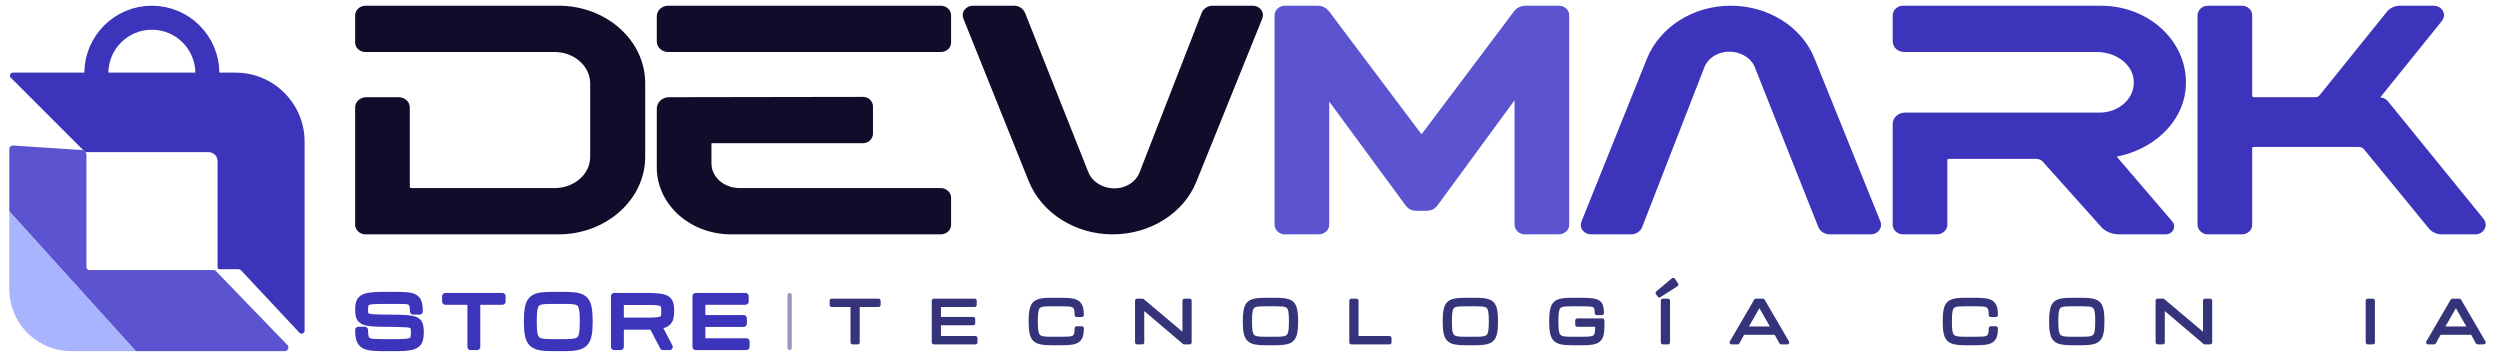
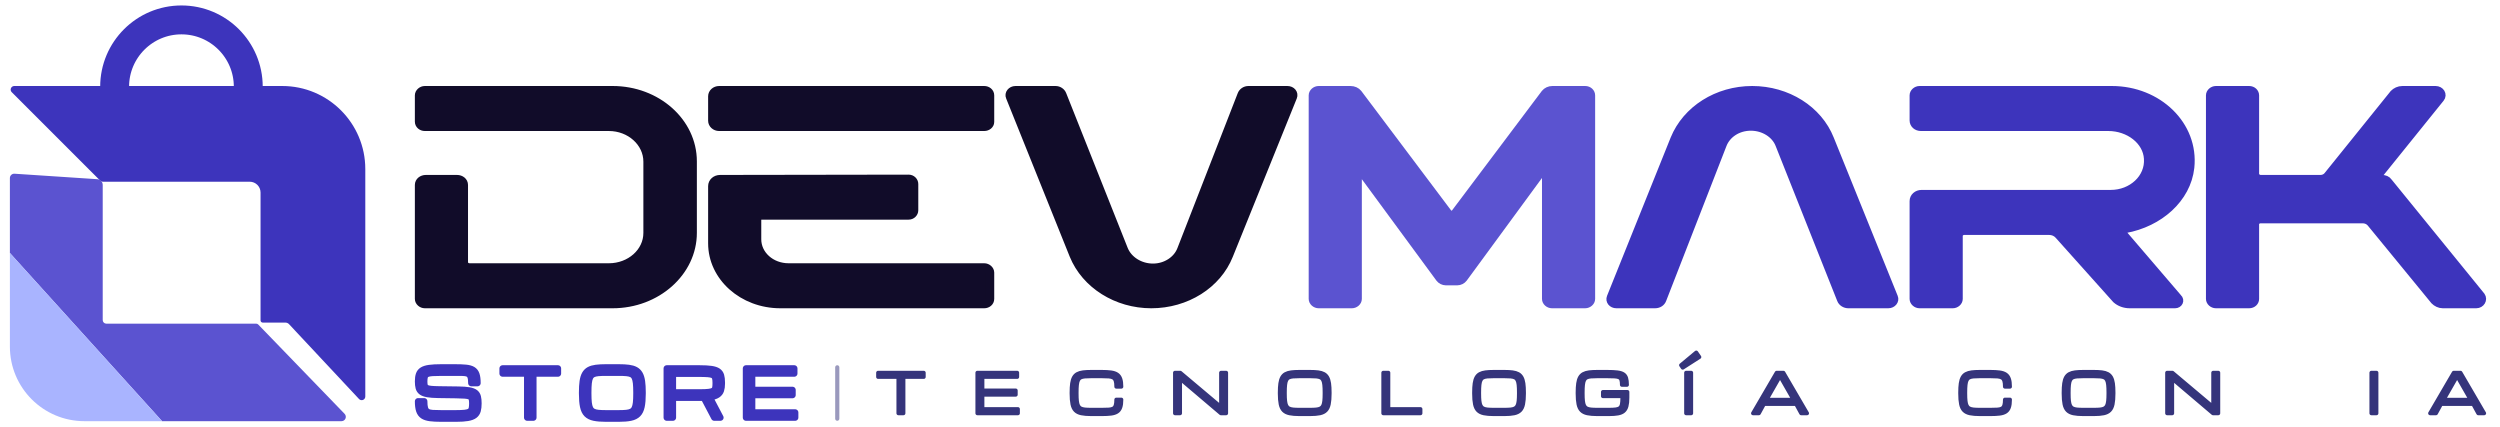
- <svg xmlns="http://www.w3.org/2000/svg" viewBox="-4 -4 1749.53 249" role="img" aria-label="DevmarkPE Store, tecnología con IA">
-   <g transform="scale(0.21) translate(-118 50)">
+ <svg xmlns="http://www.w3.org/2000/svg" viewBox="-4 -61.91 1799.64 306.91" role="img" aria-label="DevmarkPE Store, tecnología con IA">
+   <g transform="scale(0.26) translate(-118 -173)">
    <path d="M420 215V175A185 185 0 0 1 790 175V215" fill="none" stroke="#3D34BC" stroke-width="80" stroke-linecap="round" />
    <path d="M142.14 173L884 173A230 230 0 0 1 1114 403L1114 1032.84A10 10 0 0 1 1096.7 1039.67L902.93 832.44A14 14 0 0 0 892.7 828L830 828A6 6 0 0 1 824 822L824 468A30 30 0 0 0 794 438L387.97 438A12 12 0 0 1 379.49 434.49L135.07 190.07A10 10 0 0 1 142.14 173Z" fill="#3D34BC" />
    <path d="M142.79 415.85L372.06 431.01A16 16 0 0 1 387 446.98L387 821A10 10 0 0 0 397 831L811.9 831A8 8 0 0 1 817.66 833.44L1056.72 1080.66A12 12 0 0 1 1048.09 1101L551.4 1101L130 635.36L130 427.82A12 12 0 0 1 142.79 415.85Z" fill="#5B53D0" />
    <path d="M130 635.36L551.4 1101L336.49 1101A206.49 206.49 0 0 1 130 894.51L130 635.36Z" fill="#A9B4FF" />
  </g>
-   <path d="M386.906 3.0H251.715C249.498 3.0 247.528 4.76 247.528 6.74V25.66C247.528 27.86 249.498 29.4 251.715 29.4H384.197C399.465 29.4 412.023 40.62 412.023 54.48V105.74C412.023 119.6 399.465 130.6 384.197 130.6H283.973C281.757 130.6 279.787 129.06 279.787 126.86V71.2C279.787 68.78 277.571 67.02 274.862 67.02H252.453C249.745 67.02 247.528 68.78 247.528 71.2V153.26C247.528 155.24 249.498 157.0 251.715 157.0H386.906C418.672 157.0 444.528 133.9 444.528 105.74V54.26C444.528 25.88 418.672 3.0 386.906 3.0Z M654.4 130.6H513.545C500.986 130.6 490.89 121.58 490.89 110.36V96.28C490.89 94.52 492.368 93.2 494.338 93.2H599.979C602.195 93.2 603.919 91.44 603.919 89.46V70.54C603.919 68.56 602.195 66.8 599.979 66.8L464.295 67.02C461.094 67.02 458.631 69.22 458.631 72.08V113.22C458.631 137.42 480.548 157.0 507.635 157.0H654.4C656.616 157.0 658.586 155.46 658.586 153.26V134.34C658.586 132.36 656.616 130.6 654.4 130.6ZM654.4 3.0H463.556C460.848 3.0 458.631 4.98 458.631 7.4V25.0C458.631 27.42 460.848 29.4 463.556 29.4H654.4C656.616 29.4 658.586 27.86 658.586 25.88V6.74C658.586 4.54 656.616 3.0 654.4 3.0Z M844.582 3.0C842.366 3.0 840.396 4.32 839.657 6.3L796.317 117.62C793.362 125.54 784.989 130.82 775.878 130.82C766.521 130.82 758.148 125.54 754.947 117.84L710.622 6.3C709.883 4.32 707.913 3.0 705.697 3.0H676.886C673.931 3.0 671.961 5.64 672.946 7.84L718.748 121.8C727.367 142.92 749.776 157.0 774.647 157.0C799.764 157.0 822.173 142.92 830.546 121.8L876.594 7.84C877.579 5.42 875.609 3.0 872.654 3.0Z" fill="#110C29" stroke="#110C29" stroke-width="6" stroke-linejoin="round" />
-   <path d="M1063.329 3.0C1061.359 3.0 1059.389 3.88 1058.157 5.42L993.64 91.22C992.162 93.2 989.207 93.2 987.976 91.22L923.459 5.42C922.227 3.88 920.257 3.0 918.041 3.0H895.14C892.924 3.0 890.954 4.76 890.954 6.74V153.26C890.954 155.24 892.924 157.0 895.14 157.0H919.026C921.242 157.0 923.212 155.24 923.212 153.26V63.5C923.212 61.74 925.675 61.08 926.66 62.62L982.312 138.3C983.297 139.62 985.021 140.5 986.745 140.5H994.871C996.595 140.5 998.319 139.62 999.304 138.3L1055.449 61.74C1056.434 60.42 1058.896 61.08 1058.896 62.62V153.26C1058.896 155.24 1060.866 157.0 1063.082 157.0H1086.969C1089.185 157.0 1091.155 155.24 1091.155 153.26V6.74C1091.155 4.76 1089.431 3.0 1086.969 3.0Z" fill="#5B53D0" stroke="#5B53D0" stroke-width="6" stroke-linejoin="round" />
-   <path d="M1309.163 152.16 1263.114 38.2C1254.742 17.08 1232.333 3.0 1207.216 3.0C1182.098 3.0 1159.936 17.08 1151.317 38.2L1105.514 152.16C1104.529 154.58 1106.499 157.0 1109.454 157.0H1137.281C1139.743 157.0 1141.713 155.68 1142.452 153.7L1185.792 42.38C1188.747 34.46 1196.873 29.18 1206.231 29.18C1215.588 29.18 1223.961 34.46 1226.916 42.16L1271.241 153.7C1271.979 155.68 1274.196 157.0 1276.412 157.0H1305.223C1308.178 157.0 1310.148 154.36 1309.163 152.16Z M1475.705 102.88C1500.084 98.48 1520.03 81.1 1522.492 58.66C1525.694 28.3 1499.345 3.0 1466.101 3.0H1327.709C1325.492 3.0 1323.522 4.76 1323.522 6.74V24.78C1323.522 27.42 1325.739 29.4 1328.694 29.4H1463.639C1478.414 29.4 1491.465 39.3 1492.204 52.28C1493.189 66.36 1480.63 77.8 1465.362 77.8H1329.186C1325.985 77.8 1323.522 80.0 1323.522 82.86V153.26C1323.522 155.24 1325.492 157.0 1327.709 157.0H1351.595C1353.811 157.0 1355.781 155.24 1355.781 153.26V107.94C1355.781 105.74 1357.751 104.2 1359.967 104.2H1420.791C1423.746 104.2 1426.209 105.3 1427.932 107.28L1469.302 153.48C1471.765 155.68 1475.212 157.0 1478.906 157.0H1511.657C1514.12 157.0 1515.597 154.36 1513.627 152.6L1474.227 106.62C1472.996 105.3 1473.735 103.32 1475.705 102.88Z M1731.889 151.28 1665.156 69.22C1664.171 67.68 1662.447 67.02 1660.477 67.02H1655.552L1702.586 8.72C1704.556 6.3 1702.586 3.0 1699.138 3.0H1675.252C1672.789 3.0 1670.573 4.1 1669.096 5.64L1621.569 64.6C1620.338 66.14 1618.368 67.02 1616.398 67.02H1573.304C1571.088 67.02 1569.118 65.26 1569.118 63.28V6.74C1569.118 4.76 1567.394 3.0 1564.932 3.0H1541.046C1538.829 3.0 1536.859 4.76 1536.859 6.74V153.26C1536.859 155.24 1538.829 157.0 1541.046 157.0H1564.932C1567.394 157.0 1569.118 155.24 1569.118 153.26V99.36C1569.118 97.38 1571.088 95.84 1573.304 95.84H1646.687C1648.903 95.84 1651.119 96.72 1652.597 98.48L1698.399 154.36C1699.877 155.9 1702.093 157.0 1704.309 157.0H1728.442C1731.643 157.0 1733.613 153.7 1731.889 151.28Z" fill="#3D34BC" stroke="#3D34BC" stroke-width="6" stroke-linejoin="round" />
-   <path d="M285.87 228.467Q285.87 226.416 285.547 225.241Q285.224 224.065 284.095 223.501Q282.966 222.936 280.592 222.763Q278.218 222.59 274.093 222.521L261.279 222.337Q256.531 222.268 253.65 221.761Q250.769 221.254 249.294 220.159Q247.819 219.064 247.324 217.22Q246.828 215.377 246.828 212.611Q246.828 209.592 247.508 207.633Q248.188 205.674 249.974 204.568Q251.76 203.461 255.033 203.012Q258.306 202.562 263.491 202.562H273.355Q278.057 202.562 281.191 202.862Q284.326 203.162 286.169 204.245Q288.013 205.328 288.808 207.61Q289.603 209.891 289.603 213.879H285.178Q285.178 210.79 284.591 209.212Q284.003 207.633 282.655 207.057Q281.306 206.48 279.025 206.434Q276.743 206.388 273.355 206.388H263.722Q259.596 206.388 257.119 206.55Q254.641 206.711 253.374 207.287Q252.106 207.863 251.68 209.131Q251.253 210.398 251.253 212.611Q251.253 214.478 251.553 215.607Q251.852 216.736 252.901 217.324Q253.95 217.912 256.139 218.131Q258.329 218.35 262.108 218.396L275.844 218.58Q280.684 218.649 283.576 219.145Q286.469 219.64 287.909 220.746Q289.35 221.853 289.822 223.731Q290.295 225.609 290.295 228.467Q290.295 231.579 289.707 233.687Q289.119 235.796 287.437 237.064Q285.754 238.331 282.574 238.884Q279.393 239.438 274.208 239.438H263.422Q258.697 239.438 255.494 239.023Q252.29 238.608 250.389 237.352Q248.488 236.096 247.658 233.607Q246.828 231.118 246.828 226.969H251.253Q251.253 230.219 251.783 231.993Q252.313 233.768 253.639 234.54Q254.964 235.312 257.349 235.462Q259.735 235.612 263.422 235.612H273.977Q278.103 235.612 280.5 235.347Q282.897 235.082 284.049 234.333Q285.201 233.584 285.535 232.178Q285.87 230.772 285.87 228.467Z M325.395 238.7V206.987H307.695V203.3H347.52V206.987H329.82V238.7Z M382.043 239.438Q376.858 239.438 373.516 238.735Q370.174 238.032 368.296 236.142Q366.418 234.252 365.669 230.703Q364.92 227.154 364.92 221.461V220.539Q364.92 215.837 365.381 212.646Q365.842 209.454 366.971 207.448Q368.1 205.443 370.048 204.383Q371.995 203.323 374.945 202.943Q377.895 202.562 382.043 202.562H391.331Q395.48 202.562 398.43 202.943Q401.38 203.323 403.327 204.383Q405.275 205.443 406.404 207.448Q407.533 209.454 407.994 212.646Q408.455 215.837 408.455 220.539V221.461Q408.455 227.154 407.706 230.703Q406.957 234.252 405.079 236.142Q403.201 238.032 399.859 238.735Q396.517 239.438 391.331 239.438ZM382.043 235.612H391.331Q394.627 235.612 396.886 235.381Q399.144 235.151 400.562 234.39Q401.979 233.63 402.728 232.086Q403.477 230.541 403.754 227.96Q404.03 225.379 404.03 221.461V220.539Q404.03 216.483 403.754 213.855Q403.477 211.228 402.728 209.707Q401.979 208.186 400.562 207.483Q399.144 206.78 396.886 206.584Q394.627 206.388 391.331 206.388H382.043Q378.748 206.388 376.489 206.584Q374.231 206.78 372.813 207.483Q371.396 208.186 370.647 209.707Q369.898 211.228 369.621 213.855Q369.345 216.483 369.345 220.539V221.461Q369.345 225.379 369.621 227.96Q369.898 230.541 370.647 232.086Q371.396 233.63 372.813 234.39Q374.231 235.151 376.489 235.381Q378.748 235.612 382.043 235.612Z M425.855 203.3H449.547Q454.733 203.3 457.902 203.761Q461.071 204.222 462.707 205.351Q464.343 206.48 464.92 208.439Q465.496 210.398 465.496 213.395V214.316Q465.496 217.082 464.839 219.076Q464.182 221.069 462.315 222.302Q460.449 223.535 456.784 224.042L464.482 238.7H460.057L452.52 224.365Q452.06 224.388 451.564 224.388Q451.068 224.388 450.538 224.388H430.28V238.7H425.855ZM430.28 220.562H449.847Q453.788 220.562 456.058 220.297Q458.328 220.032 459.4 219.364Q460.472 218.695 460.771 217.474Q461.071 216.252 461.071 214.316V213.395Q461.071 211.205 460.656 209.938Q460.241 208.67 458.997 208.071Q457.752 207.471 455.286 207.299Q452.82 207.126 448.695 207.126H430.28Z M482.896 238.7V203.3H517.651V206.987H487.321V218.787H516.383V222.475H487.321V235.012H518.296V238.7Z" fill="#3D34BC" stroke="#3D34BC" stroke-width="4.6" stroke-linejoin="round" />
-   <rect x="547.1" y="201" width="3" height="40" rx="1.5" fill="#35347B" opacity="0.5" />
-   <path d="M592.596 235.6V209.442H577.996V206.4H610.846V209.442H596.246V235.6Z M649.45 235.6V206.4H678.117V209.442H653.1V219.175H677.072V222.217H653.1V232.558H678.65V235.6Z M717.253 221.38V220.62Q717.253 216.742 717.633 214.109Q718.014 211.476 718.945 209.822Q719.877 208.168 721.483 207.293Q723.089 206.419 725.523 206.105Q727.956 205.792 731.378 205.792H739.039Q742.955 205.792 745.645 206.162Q748.335 206.533 749.98 207.626Q751.624 208.719 752.365 210.839Q753.107 212.959 753.107 216.457H749.457Q749.457 213.7 748.963 212.17Q748.468 210.639 747.299 209.955Q746.13 209.271 744.115 209.109Q742.1 208.947 739.039 208.947H731.378Q728.659 208.947 726.796 209.109Q724.933 209.271 723.764 209.85Q722.595 210.43 721.977 211.685Q721.359 212.94 721.131 215.107Q720.903 217.274 720.903 220.62V221.38Q720.903 224.612 721.131 226.741Q721.359 228.87 721.977 230.144Q722.595 231.418 723.764 232.045Q724.933 232.672 726.796 232.863Q728.659 233.053 731.378 233.053H739.039Q742.1 233.053 744.115 232.92Q746.13 232.786 747.299 232.14Q748.468 231.494 748.963 229.982Q749.457 228.471 749.457 225.734H753.107Q753.107 229.232 752.365 231.323Q751.624 233.414 749.98 234.469Q748.335 235.524 745.645 235.866Q742.955 236.208 739.039 236.208H731.378Q727.101 236.208 724.344 235.629Q721.588 235.049 720.038 233.49Q718.489 231.931 717.871 229.003Q717.253 226.076 717.253 221.38Z M791.711 235.6V206.4H795.513L824.846 231.095H824.884V206.4H828.534V235.6H824.732L795.399 210.696H795.361V235.6Z M881.262 236.208Q876.985 236.208 874.228 235.629Q871.472 235.049 869.922 233.49Q868.373 231.931 867.755 229.003Q867.137 226.076 867.137 221.38V220.62Q867.137 216.742 867.518 214.109Q867.898 211.476 868.829 209.822Q869.761 208.168 871.367 207.293Q872.974 206.419 875.407 206.105Q877.84 205.792 881.262 205.792H888.923Q892.345 205.792 894.779 206.105Q897.212 206.419 898.818 207.293Q900.425 208.168 901.356 209.822Q902.288 211.476 902.668 214.109Q903.048 216.742 903.048 220.62V221.38Q903.048 226.076 902.43 229.003Q901.812 231.931 900.263 233.49Q898.714 235.049 895.957 235.629Q893.201 236.208 888.923 236.208ZM881.262 233.053H888.923Q891.642 233.053 893.505 232.863Q895.368 232.672 896.537 232.045Q897.706 231.418 898.324 230.144Q898.942 228.87 899.17 226.741Q899.398 224.612 899.398 221.38V220.62Q899.398 217.274 899.17 215.107Q898.942 212.94 898.324 211.685Q897.706 210.43 896.537 209.85Q895.368 209.271 893.505 209.109Q891.642 208.947 888.923 208.947H881.262Q878.544 208.947 876.681 209.109Q874.818 209.271 873.649 209.85Q872.479 210.43 871.862 211.685Q871.244 212.94 871.016 215.107Q870.787 217.274 870.787 220.62V221.38Q870.787 224.612 871.016 226.741Q871.244 228.87 871.862 230.144Q872.479 231.418 873.649 232.045Q874.818 232.672 876.681 232.863Q878.544 233.053 881.262 233.053Z M941.652 235.6V206.4H945.302V232.558H968.418V235.6Z M1021.147 236.208Q1016.87 236.208 1014.113 235.629Q1011.357 235.049 1009.807 233.49Q1008.258 231.931 1007.64 229.003Q1007.022 226.076 1007.022 221.38V220.62Q1007.022 216.742 1007.402 214.109Q1007.783 211.476 1008.714 209.822Q1009.646 208.168 1011.252 207.293Q1012.858 206.419 1015.292 206.105Q1017.725 205.792 1021.147 205.792H1028.808Q1032.23 205.792 1034.663 206.105Q1037.097 206.419 1038.703 207.293Q1040.309 208.168 1041.241 209.822Q1042.172 211.476 1042.553 214.109Q1042.933 216.742 1042.933 220.62V221.38Q1042.933 226.076 1042.315 229.003Q1041.697 231.931 1040.148 233.49Q1038.598 235.049 1035.842 235.629Q1033.085 236.208 1028.808 236.208ZM1021.147 233.053H1028.808Q1031.527 233.053 1033.39 232.863Q1035.253 232.672 1036.422 232.045Q1037.591 231.418 1038.209 230.144Q1038.827 228.87 1039.055 226.741Q1039.283 224.612 1039.283 221.38V220.62Q1039.283 217.274 1039.055 215.107Q1038.827 212.94 1038.209 211.685Q1037.591 210.43 1036.422 209.85Q1035.253 209.271 1033.39 209.109Q1031.527 208.947 1028.808 208.947H1021.147Q1018.428 208.947 1016.565 209.109Q1014.702 209.271 1013.533 209.85Q1012.364 210.43 1011.746 211.685Q1011.128 212.94 1010.9 215.107Q1010.672 217.274 1010.672 220.62V221.38Q1010.672 224.612 1010.9 226.741Q1011.128 228.87 1011.746 230.144Q1012.364 231.418 1013.533 232.045Q1014.702 232.672 1016.565 232.863Q1018.428 233.053 1021.147 233.053Z M1081.537 221.38V220.62Q1081.537 216.742 1081.917 214.109Q1082.297 211.476 1083.228 209.822Q1084.16 208.168 1085.766 207.293Q1087.373 206.419 1089.806 206.105Q1092.239 205.792 1095.661 205.792H1102.809Q1107.296 205.792 1110.1 206.134Q1112.904 206.476 1114.415 207.446Q1115.926 208.415 1116.497 210.269Q1117.067 212.122 1117.067 215.126H1113.417Q1113.417 212.864 1113.018 211.599Q1112.619 210.335 1111.516 209.774Q1110.413 209.214 1108.313 209.08Q1106.212 208.947 1102.809 208.947H1095.661Q1092.943 208.947 1091.08 209.109Q1089.217 209.271 1088.048 209.85Q1086.878 210.43 1086.261 211.685Q1085.643 212.94 1085.415 215.107Q1085.187 217.274 1085.187 220.62V221.38Q1085.187 224.612 1085.415 226.741Q1085.643 228.87 1086.261 230.144Q1086.878 231.418 1088.048 232.045Q1089.217 232.672 1091.08 232.863Q1092.943 233.053 1095.661 233.053H1104.083Q1107.22 233.053 1109.14 232.796Q1111.06 232.539 1112.058 231.693Q1113.056 230.847 1113.398 229.108Q1113.74 227.368 1113.74 224.403V223.281H1099.768V220.24H1117.39V224.403Q1117.39 228.11 1116.763 230.429Q1116.136 232.748 1114.643 234.013Q1113.151 235.277 1110.575 235.743Q1107.999 236.208 1104.083 236.208H1095.661Q1091.384 236.208 1088.627 235.629Q1085.871 235.049 1084.322 233.49Q1082.772 231.931 1082.154 229.003Q1081.537 226.076 1081.537 221.38Z M1159.644 235.6V206.4H1163.294V235.6ZM1157.211 202.788 1155.994 200.963 1166.944 191.838 1169.187 195.108Z M1207.791 235.6 1224.824 206.4H1229.691L1246.724 235.6H1242.466L1238.816 228.908H1215.699L1212.049 235.6ZM1217.524 225.867H1236.991L1227.257 208.833Z M1356.935 221.38V220.62Q1356.935 216.742 1357.315 214.109Q1357.696 211.476 1358.627 209.822Q1359.559 208.168 1361.165 207.293Q1362.771 206.419 1365.205 206.105Q1367.638 205.792 1371.06 205.792H1378.721Q1382.637 205.792 1385.327 206.162Q1388.017 206.533 1389.662 207.626Q1391.306 208.719 1392.047 210.839Q1392.789 212.959 1392.789 216.457H1389.139Q1389.139 213.7 1388.645 212.17Q1388.15 210.639 1386.981 209.955Q1385.812 209.271 1383.797 209.109Q1381.782 208.947 1378.721 208.947H1371.06Q1368.341 208.947 1366.478 209.109Q1364.615 209.271 1363.446 209.85Q1362.277 210.43 1361.659 211.685Q1361.041 212.94 1360.813 215.107Q1360.585 217.274 1360.585 220.62V221.38Q1360.585 224.612 1360.813 226.741Q1361.041 228.87 1361.659 230.144Q1362.277 231.418 1363.446 232.045Q1364.615 232.672 1366.478 232.863Q1368.341 233.053 1371.06 233.053H1378.721Q1381.782 233.053 1383.797 232.92Q1385.812 232.786 1386.981 232.14Q1388.15 231.494 1388.645 229.982Q1389.139 228.471 1389.139 225.734H1392.789Q1392.789 229.232 1392.047 231.323Q1391.306 233.414 1389.662 234.469Q1388.017 235.524 1385.327 235.866Q1382.637 236.208 1378.721 236.208H1371.06Q1366.783 236.208 1364.026 235.629Q1361.27 235.049 1359.72 233.49Q1358.171 231.931 1357.553 229.003Q1356.935 226.076 1356.935 221.38Z M1445.517 236.208Q1441.24 236.208 1438.483 235.629Q1435.727 235.049 1434.178 233.49Q1432.628 231.931 1432.01 229.003Q1431.393 226.076 1431.393 221.38V220.62Q1431.393 216.742 1431.773 214.109Q1432.153 211.476 1433.085 209.822Q1434.016 208.168 1435.622 207.293Q1437.229 206.419 1439.662 206.105Q1442.095 205.792 1445.517 205.792H1453.179Q1456.6 205.792 1459.034 206.105Q1461.467 206.419 1463.073 207.293Q1464.68 208.168 1465.611 209.822Q1466.543 211.476 1466.923 214.109Q1467.303 216.742 1467.303 220.62V221.38Q1467.303 226.076 1466.685 229.003Q1466.068 231.931 1464.518 233.49Q1462.969 235.049 1460.212 235.629Q1457.456 236.208 1453.179 236.208ZM1445.517 233.053H1453.179Q1455.897 233.053 1457.76 232.863Q1459.623 232.672 1460.792 232.045Q1461.961 231.418 1462.579 230.144Q1463.197 228.87 1463.425 226.741Q1463.653 224.612 1463.653 221.38V220.62Q1463.653 217.274 1463.425 215.107Q1463.197 212.94 1462.579 211.685Q1461.961 210.43 1460.792 209.85Q1459.623 209.271 1457.76 209.109Q1455.897 208.947 1453.179 208.947H1445.517Q1442.799 208.947 1440.936 209.109Q1439.073 209.271 1437.904 209.85Q1436.735 210.43 1436.117 211.685Q1435.499 212.94 1435.271 215.107Q1435.043 217.274 1435.043 220.62V221.38Q1435.043 224.612 1435.271 226.741Q1435.499 228.87 1436.117 230.144Q1436.735 231.418 1437.904 232.045Q1439.073 232.672 1440.936 232.863Q1442.799 233.053 1445.517 233.053Z M1505.907 235.6V206.4H1509.709L1539.042 231.095H1539.08V206.4H1542.73V235.6H1538.928L1509.595 210.696H1509.557V235.6Z M1652.941 235.6V206.4H1656.591V235.6Z M1695.195 235.6 1712.228 206.4H1717.095L1734.128 235.6H1729.87L1726.22 228.908H1703.103L1699.453 235.6ZM1704.928 225.867H1724.395L1714.662 208.833Z" fill="#35347B" stroke="#35347B" stroke-width="2.8" stroke-linejoin="round" />
+   <path d="M437.02 3.0H301.828C299.612 3.0 297.642 4.76 297.642 6.74V25.66C297.642 27.86 299.612 29.4 301.828 29.4H434.311C449.578 29.4 462.137 40.62 462.137 54.48V105.74C462.137 119.6 449.578 130.6 434.311 130.6H334.087C331.871 130.6 329.901 129.06 329.901 126.86V71.2C329.901 68.78 327.685 67.02 324.976 67.02H302.567C299.858 67.02 297.642 68.78 297.642 71.2V153.26C297.642 155.24 299.612 157.0 301.828 157.0H437.02C468.786 157.0 494.642 133.9 494.642 105.74V54.26C494.642 25.88 468.786 3.0 437.02 3.0Z M704.514 130.6H563.659C551.1 130.6 541.004 121.58 541.004 110.36V96.28C541.004 94.52 542.481 93.2 544.451 93.2H650.093C652.309 93.2 654.033 91.44 654.033 89.46V70.54C654.033 68.56 652.309 66.8 650.093 66.8L514.409 67.02C511.208 67.02 508.745 69.22 508.745 72.08V113.22C508.745 137.42 530.661 157.0 557.749 157.0H704.514C706.73 157.0 708.7 155.46 708.7 153.26V134.34C708.7 132.36 706.73 130.6 704.514 130.6ZM704.514 3.0H513.67C510.961 3.0 508.745 4.98 508.745 7.4V25.0C508.745 27.42 510.961 29.4 513.67 29.4H704.514C706.73 29.4 708.7 27.86 708.7 25.88V6.74C708.7 4.54 706.73 3.0 704.514 3.0Z M894.696 3.0C892.48 3.0 890.51 4.32 889.771 6.3L846.431 117.62C843.476 125.54 835.103 130.82 825.992 130.82C816.635 130.82 808.262 125.54 805.061 117.84L760.736 6.3C759.997 4.32 758.027 3.0 755.811 3.0H727C724.045 3.0 722.075 5.64 723.06 7.84L768.862 121.8C777.481 142.92 799.89 157.0 824.761 157.0C849.878 157.0 872.287 142.92 880.66 121.8L926.708 7.84C927.693 5.42 925.723 3.0 922.768 3.0Z" fill="#110C29" stroke="#110C29" stroke-width="6" stroke-linejoin="round" />
+   <path d="M1113.443 3.0C1111.473 3.0 1109.503 3.88 1108.271 5.42L1043.754 91.22C1042.276 93.2 1039.321 93.2 1038.09 91.22L973.573 5.42C972.341 3.88 970.371 3.0 968.155 3.0H945.254C943.038 3.0 941.068 4.76 941.068 6.74V153.26C941.068 155.24 943.038 157.0 945.254 157.0H969.14C971.356 157.0 973.326 155.24 973.326 153.26V63.5C973.326 61.74 975.789 61.08 976.774 62.62L1032.426 138.3C1033.411 139.62 1035.135 140.5 1036.859 140.5H1044.985C1046.709 140.5 1048.433 139.62 1049.418 138.3L1105.563 61.74C1106.548 60.42 1109.01 61.08 1109.01 62.62V153.26C1109.01 155.24 1110.98 157.0 1113.196 157.0H1137.083C1139.299 157.0 1141.269 155.24 1141.269 153.26V6.74C1141.269 4.76 1139.545 3.0 1137.083 3.0Z" fill="#5B53D0" stroke="#5B53D0" stroke-width="6" stroke-linejoin="round" />
+   <path d="M1359.277 152.16 1313.228 38.2C1304.856 17.08 1282.447 3.0 1257.329 3.0C1232.212 3.0 1210.049 17.08 1201.431 38.2L1155.628 152.16C1154.643 154.58 1156.613 157.0 1159.568 157.0H1187.394C1189.857 157.0 1191.827 155.68 1192.566 153.7L1235.906 42.38C1238.861 34.46 1246.987 29.18 1256.344 29.18C1265.702 29.18 1274.074 34.46 1277.029 42.16L1321.354 153.7C1322.093 155.68 1324.309 157.0 1326.526 157.0H1355.337C1358.292 157.0 1360.262 154.36 1359.277 152.16Z M1525.819 102.88C1550.198 98.48 1570.144 81.1 1572.606 58.66C1575.808 28.3 1549.459 3.0 1516.215 3.0H1377.823C1375.606 3.0 1373.636 4.76 1373.636 6.74V24.78C1373.636 27.42 1375.853 29.4 1378.808 29.4H1513.753C1528.528 29.4 1541.579 39.3 1542.318 52.28C1543.303 66.36 1530.744 77.8 1515.476 77.8H1379.3C1376.099 77.8 1373.636 80.0 1373.636 82.86V153.26C1373.636 155.24 1375.606 157.0 1377.823 157.0H1401.709C1403.925 157.0 1405.895 155.24 1405.895 153.26V107.94C1405.895 105.74 1407.865 104.2 1410.081 104.2H1470.905C1473.86 104.2 1476.323 105.3 1478.046 107.28L1519.416 153.48C1521.879 155.68 1525.326 157.0 1529.02 157.0H1561.771C1564.234 157.0 1565.711 154.36 1563.741 152.6L1524.341 106.62C1523.11 105.3 1523.849 103.32 1525.819 102.88Z M1782.003 151.28 1715.269 69.22C1714.284 67.68 1712.561 67.02 1710.591 67.02H1705.666L1752.699 8.72C1754.669 6.3 1752.699 3.0 1749.252 3.0H1725.366C1722.903 3.0 1720.687 4.1 1719.209 5.64L1671.683 64.6C1670.452 66.14 1668.482 67.02 1666.512 67.02H1623.418C1621.202 67.02 1619.232 65.26 1619.232 63.28V6.74C1619.232 4.76 1617.508 3.0 1615.046 3.0H1591.159C1588.943 3.0 1586.973 4.76 1586.973 6.74V153.26C1586.973 155.24 1588.943 157.0 1591.159 157.0H1615.046C1617.508 157.0 1619.232 155.24 1619.232 153.26V99.36C1619.232 97.38 1621.202 95.84 1623.418 95.84H1696.801C1699.017 95.84 1701.233 96.72 1702.711 98.48L1748.513 154.36C1749.991 155.9 1752.207 157.0 1754.423 157.0H1778.556C1781.757 157.0 1783.727 153.7 1782.003 151.28Z" fill="#3D34BC" stroke="#3D34BC" stroke-width="6" stroke-linejoin="round" />
+   <path d="M335.984 228.467Q335.984 226.416 335.661 225.241Q335.338 224.065 334.209 223.501Q333.08 222.936 330.706 222.763Q328.332 222.59 324.207 222.521L311.393 222.337Q306.645 222.268 303.764 221.761Q300.883 221.254 299.408 220.159Q297.933 219.064 297.438 217.22Q296.942 215.377 296.942 212.611Q296.942 209.592 297.622 207.633Q298.302 205.674 300.088 204.568Q301.874 203.461 305.147 203.012Q308.419 202.562 313.605 202.562H323.469Q328.171 202.562 331.305 202.862Q334.439 203.162 336.283 204.245Q338.127 205.328 338.922 207.61Q339.717 209.891 339.717 213.879H335.292Q335.292 210.79 334.704 209.212Q334.117 207.633 332.768 207.057Q331.42 206.48 329.139 206.434Q326.857 206.388 323.469 206.388H313.835Q309.71 206.388 307.233 206.55Q304.755 206.711 303.487 207.287Q302.22 207.863 301.793 209.131Q301.367 210.398 301.367 212.611Q301.367 214.478 301.667 215.607Q301.966 216.736 303.015 217.324Q304.064 217.912 306.253 218.131Q308.443 218.35 312.222 218.396L325.958 218.58Q330.798 218.649 333.69 219.145Q336.583 219.64 338.023 220.746Q339.464 221.853 339.936 223.731Q340.409 225.609 340.409 228.467Q340.409 231.579 339.821 233.687Q339.233 235.796 337.551 237.064Q335.868 238.331 332.688 238.884Q329.507 239.438 324.322 239.438H313.536Q308.811 239.438 305.608 239.023Q302.404 238.608 300.503 237.352Q298.601 236.096 297.772 233.607Q296.942 231.118 296.942 226.969H301.367Q301.367 230.219 301.897 231.993Q302.427 233.768 303.752 234.54Q305.078 235.312 307.463 235.462Q309.848 235.612 313.536 235.612H324.091Q328.217 235.612 330.614 235.347Q333.01 235.082 334.163 234.333Q335.315 233.584 335.649 232.178Q335.984 230.772 335.984 228.467Z M375.509 238.7V206.987H357.809V203.3H397.634V206.987H379.934V238.7Z M432.157 239.438Q426.972 239.438 423.63 238.735Q420.288 238.032 418.41 236.142Q416.532 234.252 415.783 230.703Q415.034 227.154 415.034 221.461V220.539Q415.034 215.837 415.494 212.646Q415.955 209.454 417.085 207.448Q418.214 205.443 420.161 204.383Q422.109 203.323 425.059 202.943Q428.009 202.562 432.157 202.562H441.445Q445.594 202.562 448.544 202.943Q451.494 203.323 453.441 204.383Q455.389 205.443 456.518 207.448Q457.647 209.454 458.108 212.646Q458.569 215.837 458.569 220.539V221.461Q458.569 227.154 457.82 230.703Q457.071 234.252 455.193 236.142Q453.314 238.032 449.973 238.735Q446.631 239.438 441.445 239.438ZM432.157 235.612H441.445Q444.741 235.612 447 235.381Q449.258 235.151 450.676 234.39Q452.093 233.63 452.842 232.086Q453.591 230.541 453.868 227.96Q454.144 225.379 454.144 221.461V220.539Q454.144 216.483 453.868 213.855Q453.591 211.228 452.842 209.707Q452.093 208.186 450.676 207.483Q449.258 206.78 447 206.584Q444.741 206.388 441.445 206.388H432.157Q428.862 206.388 426.603 206.584Q424.344 206.78 422.927 207.483Q421.51 208.186 420.761 209.707Q420.012 211.228 419.735 213.855Q419.459 216.483 419.459 220.539V221.461Q419.459 225.379 419.735 227.96Q420.012 230.541 420.761 232.086Q421.51 233.63 422.927 234.39Q424.344 235.151 426.603 235.381Q428.862 235.612 432.157 235.612Z M475.969 203.3H499.661Q504.847 203.3 508.016 203.761Q511.185 204.222 512.821 205.351Q514.457 206.48 515.034 208.439Q515.61 210.398 515.61 213.395V214.316Q515.61 217.082 514.953 219.076Q514.296 221.069 512.429 222.302Q510.562 223.535 506.898 224.042L514.596 238.7H510.171L502.634 224.365Q502.173 224.388 501.678 224.388Q501.182 224.388 500.652 224.388H480.394V238.7H475.969ZM480.394 220.562H499.961Q503.902 220.562 506.172 220.297Q508.442 220.032 509.514 219.364Q510.585 218.695 510.885 217.474Q511.185 216.252 511.185 214.316V213.395Q511.185 211.205 510.77 209.938Q510.355 208.67 509.11 208.071Q507.866 207.471 505.4 207.299Q502.934 207.126 498.809 207.126H480.394Z M533.01 238.7V203.3H567.764V206.987H537.435V218.787H566.497V222.475H537.435V235.012H568.41V238.7Z" fill="#3D34BC" stroke="#3D34BC" stroke-width="4.6" stroke-linejoin="round" />
+   <rect x="597.21" y="201" width="3" height="40" rx="1.5" fill="#35347B" opacity="0.5" />
+   <path d="M642.71 235.6V209.442H628.11V206.4H660.96V209.442H646.36V235.6Z M699.563 235.6V206.4H728.231V209.442H703.213V219.175H727.186V222.217H703.213V232.558H728.763V235.6Z M767.367 221.38V220.62Q767.367 216.742 767.747 214.109Q768.128 211.476 769.059 209.822Q769.991 208.168 771.597 207.293Q773.203 206.419 775.637 206.105Q778.07 205.792 781.492 205.792H789.153Q793.069 205.792 795.759 206.162Q798.449 206.533 800.094 207.626Q801.738 208.719 802.479 210.839Q803.221 212.959 803.221 216.457H799.571Q799.571 213.7 799.076 212.17Q798.582 210.639 797.413 209.955Q796.244 209.271 794.229 209.109Q792.214 208.947 789.153 208.947H781.492Q778.773 208.947 776.91 209.109Q775.047 209.271 773.878 209.85Q772.709 210.43 772.091 211.685Q771.473 212.94 771.245 215.107Q771.017 217.274 771.017 220.62V221.38Q771.017 224.612 771.245 226.741Q771.473 228.87 772.091 230.144Q772.709 231.418 773.878 232.045Q775.047 232.672 776.91 232.863Q778.773 233.053 781.492 233.053H789.153Q792.214 233.053 794.229 232.92Q796.244 232.786 797.413 232.14Q798.582 231.494 799.076 229.982Q799.571 228.471 799.571 225.734H803.221Q803.221 229.232 802.479 231.323Q801.738 233.414 800.094 234.469Q798.449 235.524 795.759 235.866Q793.069 236.208 789.153 236.208H781.492Q777.214 236.208 774.458 235.629Q771.701 235.049 770.152 233.49Q768.603 231.931 767.985 229.003Q767.367 226.076 767.367 221.38Z M841.824 235.6V206.4H845.627L874.96 231.095H874.998V206.4H878.648V235.6H874.846L845.512 210.696H845.474V235.6Z M931.376 236.208Q927.099 236.208 924.342 235.629Q921.586 235.049 920.036 233.49Q918.487 231.931 917.869 229.003Q917.251 226.076 917.251 221.38V220.62Q917.251 216.742 917.632 214.109Q918.012 211.476 918.943 209.822Q919.875 208.168 921.481 207.293Q923.088 206.419 925.521 206.105Q927.954 205.792 931.376 205.792H939.037Q942.459 205.792 944.892 206.105Q947.326 206.419 948.932 207.293Q950.539 208.168 951.47 209.822Q952.402 211.476 952.782 214.109Q953.162 216.742 953.162 220.62V221.38Q953.162 226.076 952.544 229.003Q951.926 231.931 950.377 233.49Q948.828 235.049 946.071 235.629Q943.315 236.208 939.037 236.208ZM931.376 233.053H939.037Q941.756 233.053 943.619 232.863Q945.482 232.672 946.651 232.045Q947.82 231.418 948.438 230.144Q949.056 228.87 949.284 226.741Q949.512 224.612 949.512 221.38V220.62Q949.512 217.274 949.284 215.107Q949.056 212.94 948.438 211.685Q947.82 210.43 946.651 209.85Q945.482 209.271 943.619 209.109Q941.756 208.947 939.037 208.947H931.376Q928.658 208.947 926.795 209.109Q924.932 209.271 923.762 209.85Q922.593 210.43 921.975 211.685Q921.358 212.94 921.129 215.107Q920.901 217.274 920.901 220.62V221.38Q920.901 224.612 921.129 226.741Q921.358 228.87 921.975 230.144Q922.593 231.418 923.762 232.045Q924.932 232.672 926.795 232.863Q928.658 233.053 931.376 233.053Z M991.766 235.6V206.4H995.416V232.558H1018.532V235.6Z M1071.261 236.208Q1066.983 236.208 1064.227 235.629Q1061.47 235.049 1059.921 233.49Q1058.372 231.931 1057.754 229.003Q1057.136 226.076 1057.136 221.38V220.62Q1057.136 216.742 1057.516 214.109Q1057.896 211.476 1058.828 209.822Q1059.759 208.168 1061.366 207.293Q1062.972 206.419 1065.406 206.105Q1067.839 205.792 1071.261 205.792H1078.922Q1082.344 205.792 1084.777 206.105Q1087.211 206.419 1088.817 207.293Q1090.423 208.168 1091.355 209.822Q1092.286 211.476 1092.667 214.109Q1093.047 216.742 1093.047 220.62V221.38Q1093.047 226.076 1092.429 229.003Q1091.811 231.931 1090.262 233.49Q1088.712 235.049 1085.956 235.629Q1083.199 236.208 1078.922 236.208ZM1071.261 233.053H1078.922Q1081.64 233.053 1083.503 232.863Q1085.367 232.672 1086.536 232.045Q1087.705 231.418 1088.323 230.144Q1088.94 228.87 1089.169 226.741Q1089.397 224.612 1089.397 221.38V220.62Q1089.397 217.274 1089.169 215.107Q1088.94 212.94 1088.323 211.685Q1087.705 210.43 1086.536 209.85Q1085.367 209.271 1083.503 209.109Q1081.64 208.947 1078.922 208.947H1071.261Q1068.542 208.947 1066.679 209.109Q1064.816 209.271 1063.647 209.85Q1062.478 210.43 1061.86 211.685Q1061.242 212.94 1061.014 215.107Q1060.786 217.274 1060.786 220.62V221.38Q1060.786 224.612 1061.014 226.741Q1061.242 228.87 1061.86 230.144Q1062.478 231.418 1063.647 232.045Q1064.816 232.672 1066.679 232.863Q1068.542 233.053 1071.261 233.053Z M1131.65 221.38V220.62Q1131.65 216.742 1132.031 214.109Q1132.411 211.476 1133.342 209.822Q1134.274 208.168 1135.88 207.293Q1137.487 206.419 1139.92 206.105Q1142.353 205.792 1145.775 205.792H1152.923Q1157.41 205.792 1160.214 206.134Q1163.018 206.476 1164.529 207.446Q1166.04 208.415 1166.611 210.269Q1167.181 212.122 1167.181 215.126H1163.531Q1163.531 212.864 1163.132 211.599Q1162.732 210.335 1161.63 209.774Q1160.527 209.214 1158.427 209.08Q1156.326 208.947 1152.923 208.947H1145.775Q1143.057 208.947 1141.194 209.109Q1139.331 209.271 1138.161 209.85Q1136.992 210.43 1136.375 211.685Q1135.757 212.94 1135.529 215.107Q1135.3 217.274 1135.3 220.62V221.38Q1135.3 224.612 1135.529 226.741Q1135.757 228.87 1136.375 230.144Q1136.992 231.418 1138.161 232.045Q1139.331 232.672 1141.194 232.863Q1143.057 233.053 1145.775 233.053H1154.197Q1157.333 233.053 1159.254 232.796Q1161.174 232.539 1162.172 231.693Q1163.17 230.847 1163.512 229.108Q1163.854 227.368 1163.854 224.403V223.281H1149.881V220.24H1167.504V224.403Q1167.504 228.11 1166.877 230.429Q1166.249 232.748 1164.757 234.013Q1163.265 235.277 1160.689 235.743Q1158.113 236.208 1154.197 236.208H1145.775Q1141.498 236.208 1138.741 235.629Q1135.985 235.049 1134.435 233.49Q1132.886 231.931 1132.268 229.003Q1131.65 226.076 1131.65 221.38Z M1209.758 235.6V206.4H1213.408V235.6ZM1207.324 202.788 1206.108 200.963 1217.058 191.838 1219.301 195.108Z M1257.905 235.6 1274.938 206.4H1279.805L1296.838 235.6H1292.58L1288.93 228.908H1265.813L1262.163 235.6ZM1267.638 225.867H1287.105L1277.371 208.833Z M1407.049 221.38V220.62Q1407.049 216.742 1407.429 214.109Q1407.81 211.476 1408.741 209.822Q1409.673 208.168 1411.279 207.293Q1412.885 206.419 1415.319 206.105Q1417.752 205.792 1421.174 205.792H1428.835Q1432.751 205.792 1435.441 206.162Q1438.131 206.533 1439.776 207.626Q1441.42 208.719 1442.161 210.839Q1442.903 212.959 1442.903 216.457H1439.253Q1439.253 213.7 1438.758 212.17Q1438.264 210.639 1437.095 209.955Q1435.926 209.271 1433.911 209.109Q1431.896 208.947 1428.835 208.947H1421.174Q1418.455 208.947 1416.592 209.109Q1414.729 209.271 1413.56 209.85Q1412.391 210.43 1411.773 211.685Q1411.155 212.94 1410.927 215.107Q1410.699 217.274 1410.699 220.62V221.38Q1410.699 224.612 1410.927 226.741Q1411.155 228.87 1411.773 230.144Q1412.391 231.418 1413.56 232.045Q1414.729 232.672 1416.592 232.863Q1418.455 233.053 1421.174 233.053H1428.835Q1431.896 233.053 1433.911 232.92Q1435.926 232.786 1437.095 232.14Q1438.264 231.494 1438.758 229.982Q1439.253 228.471 1439.253 225.734H1442.903Q1442.903 229.232 1442.161 231.323Q1441.42 233.414 1439.776 234.469Q1438.131 235.524 1435.441 235.866Q1432.751 236.208 1428.835 236.208H1421.174Q1416.897 236.208 1414.14 235.629Q1411.383 235.049 1409.834 233.49Q1408.285 231.931 1407.667 229.003Q1407.049 226.076 1407.049 221.38Z M1495.631 236.208Q1491.354 236.208 1488.597 235.629Q1485.841 235.049 1484.291 233.49Q1482.742 231.931 1482.124 229.003Q1481.506 226.076 1481.506 221.38V220.62Q1481.506 216.742 1481.887 214.109Q1482.267 211.476 1483.198 209.822Q1484.13 208.168 1485.736 207.293Q1487.343 206.419 1489.776 206.105Q1492.209 205.792 1495.631 205.792H1503.292Q1506.714 205.792 1509.148 206.105Q1511.581 206.419 1513.187 207.293Q1514.794 208.168 1515.725 209.822Q1516.657 211.476 1517.037 214.109Q1517.417 216.742 1517.417 220.62V221.38Q1517.417 226.076 1516.799 229.003Q1516.181 231.931 1514.632 233.49Q1513.083 235.049 1510.326 235.629Q1507.57 236.208 1503.292 236.208ZM1495.631 233.053H1503.292Q1506.011 233.053 1507.874 232.863Q1509.737 232.672 1510.906 232.045Q1512.075 231.418 1512.693 230.144Q1513.311 228.87 1513.539 226.741Q1513.767 224.612 1513.767 221.38V220.62Q1513.767 217.274 1513.539 215.107Q1513.311 212.94 1512.693 211.685Q1512.075 210.43 1510.906 209.85Q1509.737 209.271 1507.874 209.109Q1506.011 208.947 1503.292 208.947H1495.631Q1492.913 208.947 1491.05 209.109Q1489.187 209.271 1488.018 209.85Q1486.848 210.43 1486.231 211.685Q1485.613 212.94 1485.385 215.107Q1485.156 217.274 1485.156 220.62V221.38Q1485.156 224.612 1485.385 226.741Q1485.613 228.87 1486.231 230.144Q1486.848 231.418 1488.018 232.045Q1489.187 232.672 1491.05 232.863Q1492.913 233.053 1495.631 233.053Z M1556.021 235.6V206.4H1559.823L1589.156 231.095H1589.194V206.4H1592.844V235.6H1589.042L1559.709 210.696H1559.671V235.6Z M1703.055 235.6V206.4H1706.705V235.6Z M1745.309 235.6 1762.342 206.4H1767.209L1784.242 235.6H1779.984L1776.334 228.908H1753.217L1749.567 235.6ZM1755.042 225.867H1774.509L1764.775 208.833Z" fill="#35347B" stroke="#35347B" stroke-width="2.8" stroke-linejoin="round" />
</svg>
